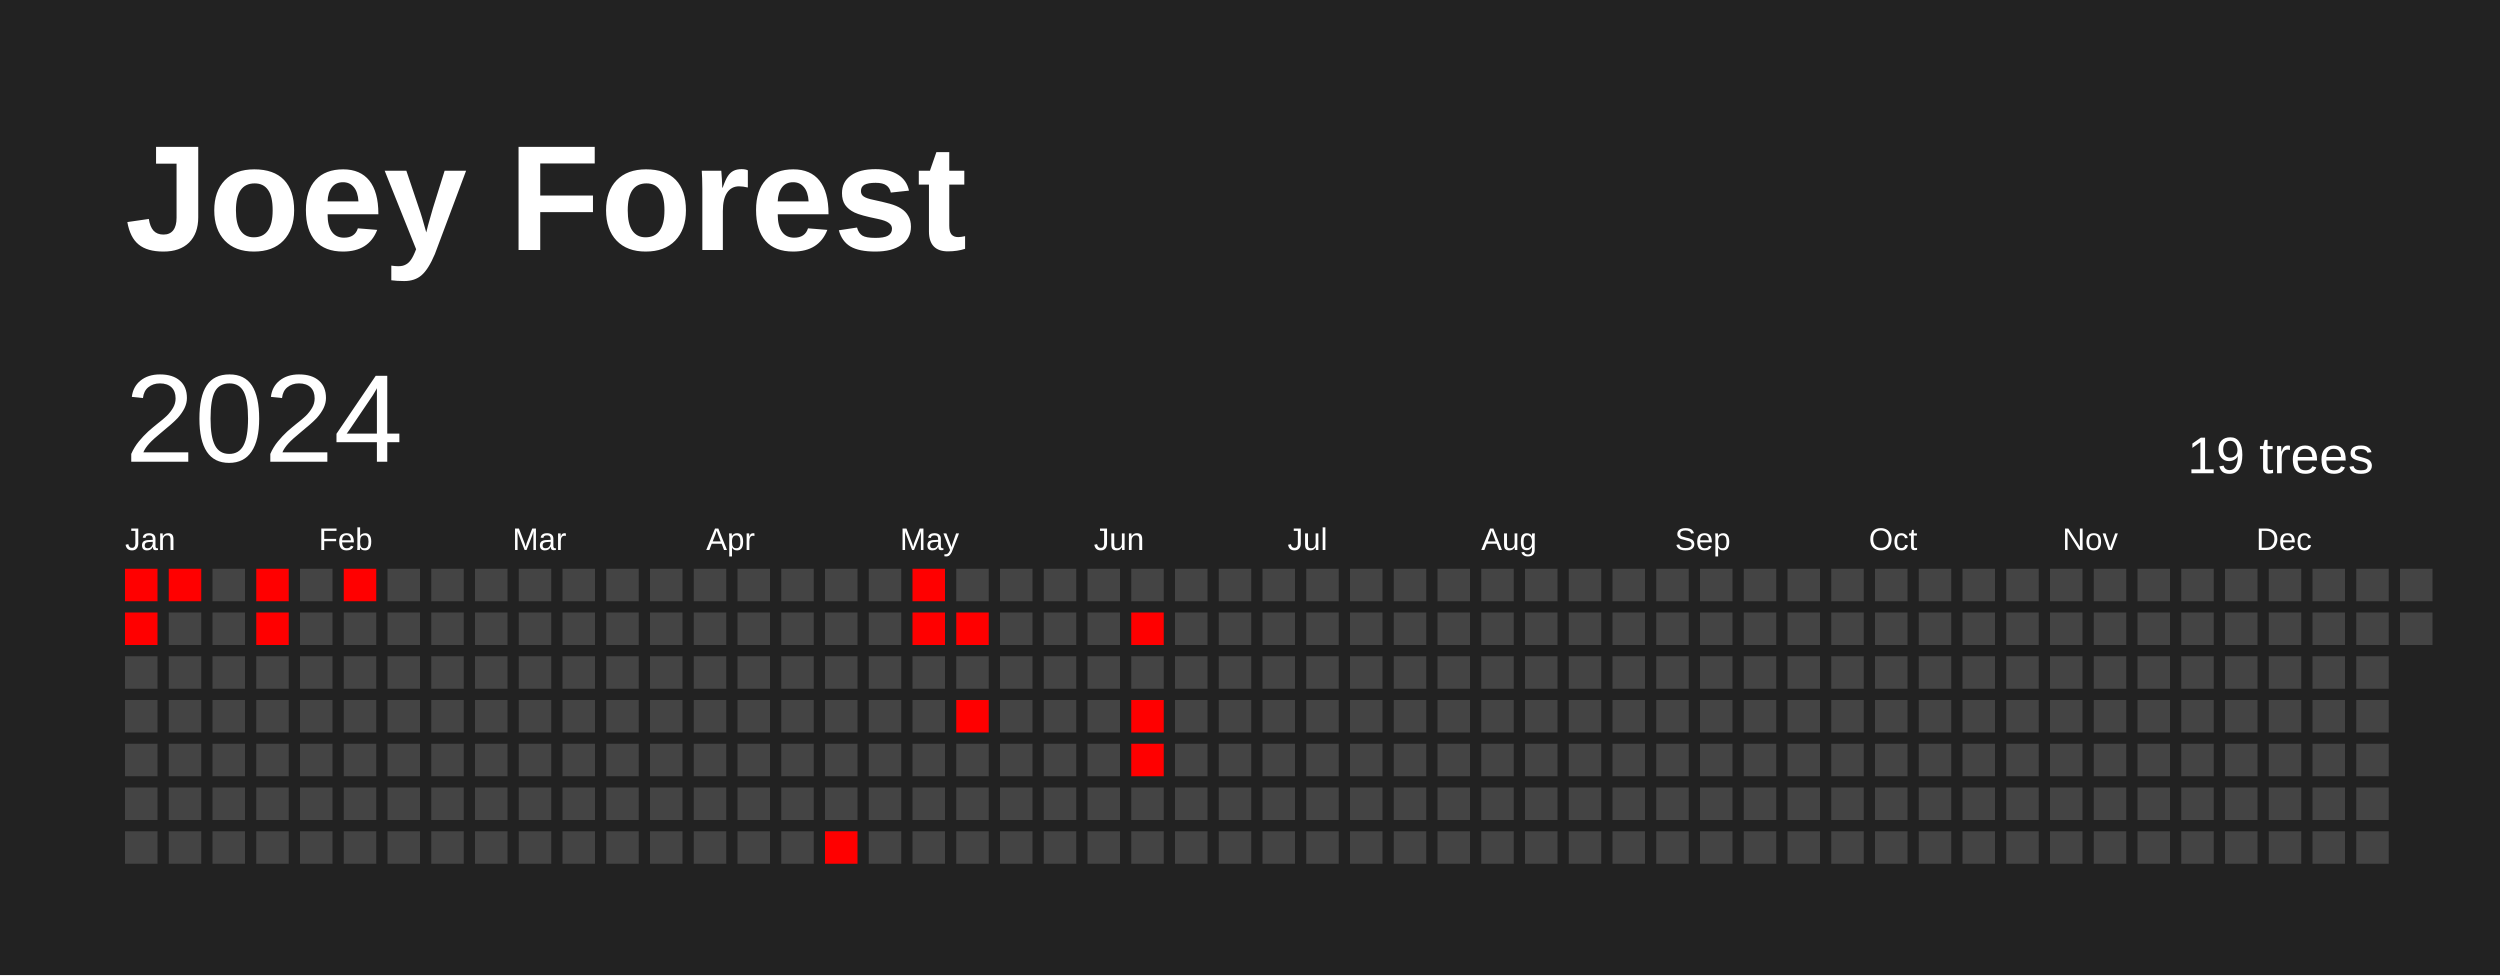
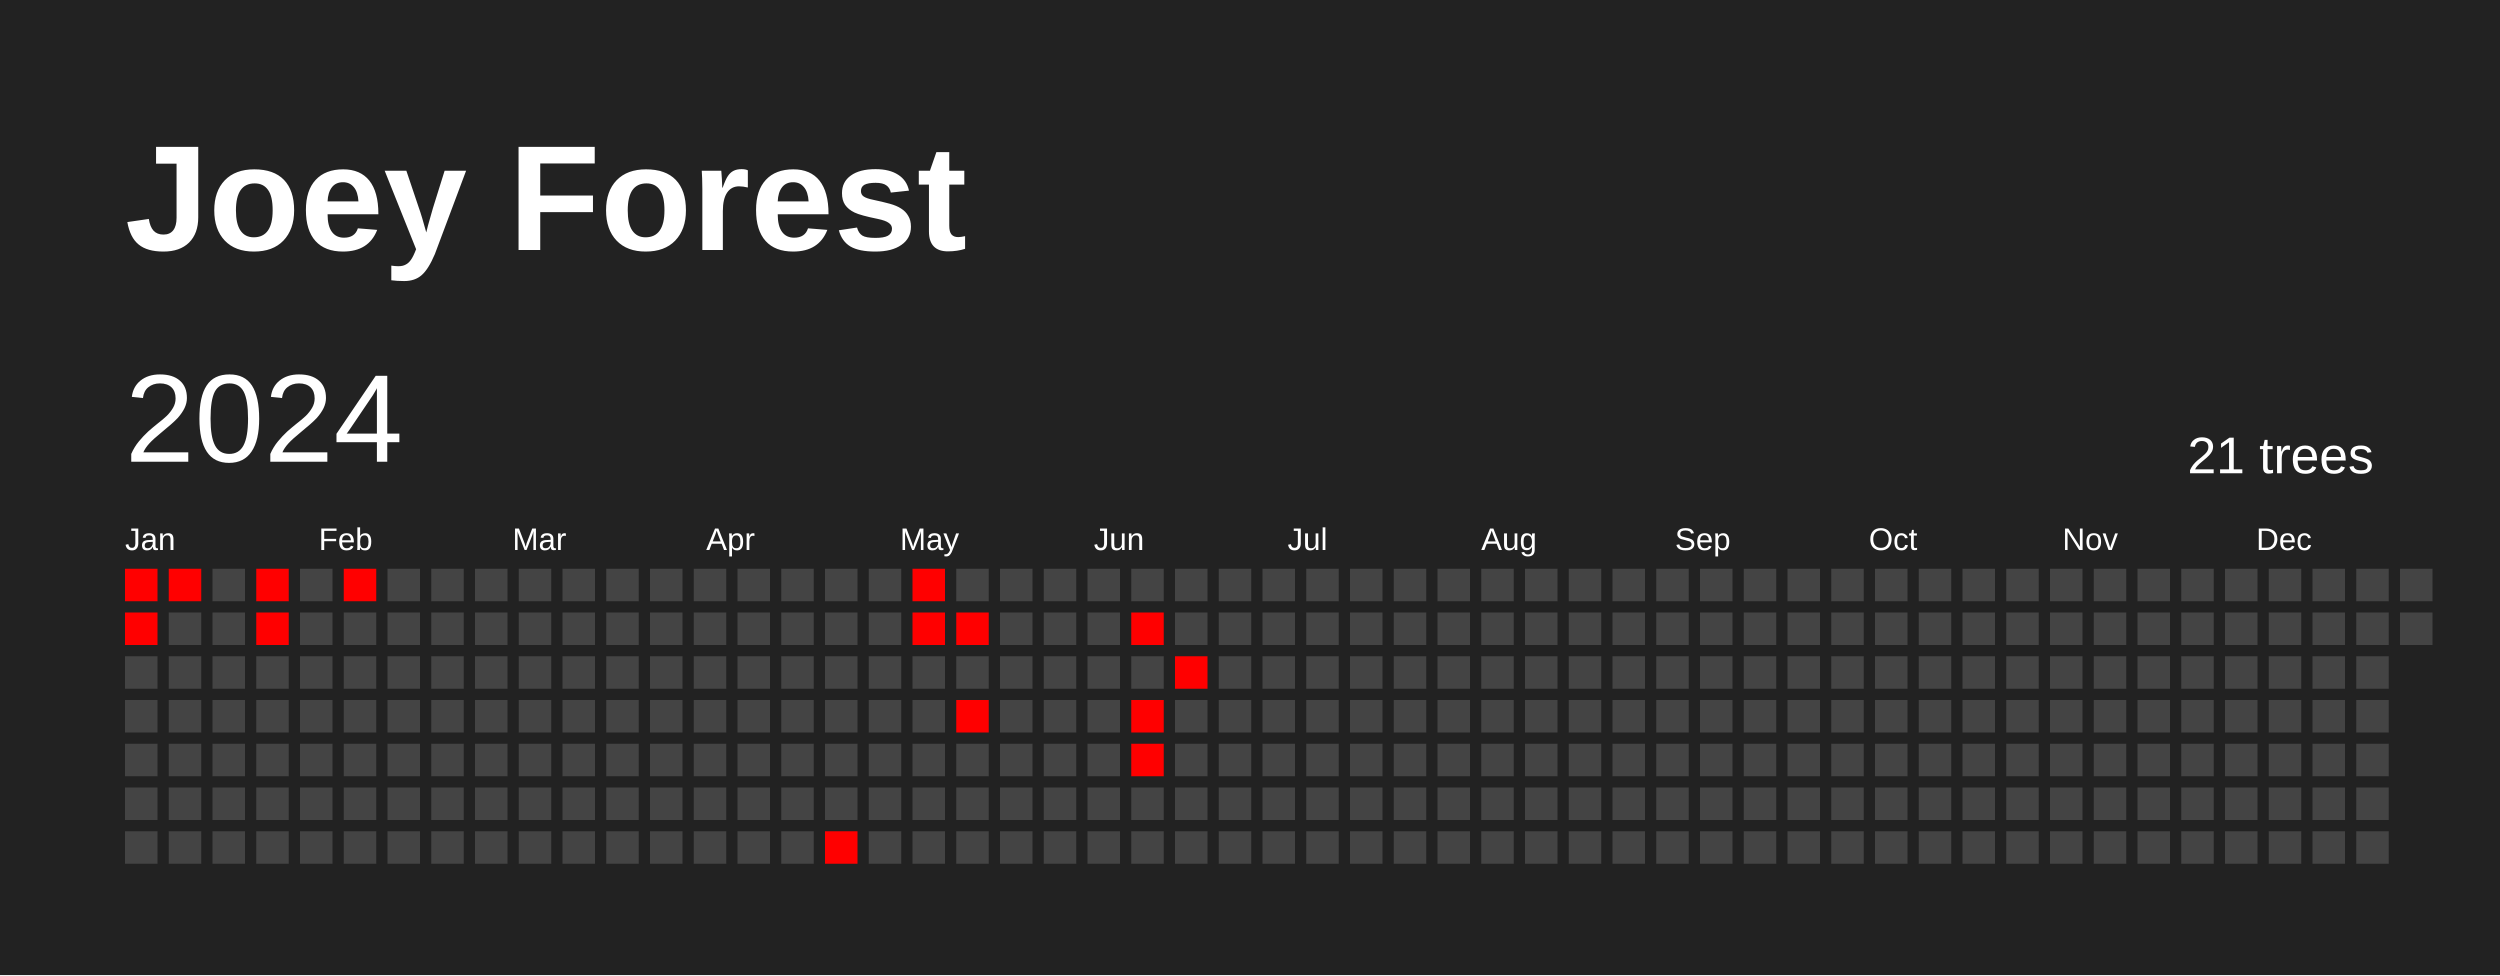
<svg xmlns="http://www.w3.org/2000/svg" baseProfile="full" height="78mm" version="1.1" viewBox="0,0,200,78" width="200mm">
  <defs />
  <rect fill="#222222" height="78" width="200" x="0" y="0" />
  <text fill="#FFFFFF" style="font-size:12px; font-family:Arial; font-weight:bold;" x="10" y="20">Joey Forest</text>
  <text dominant-baseline="hanging" fill="#FFFFFF" style="font-size:10.0px; font-family:Arial;" x="10" y="30">2024</text>
-   <text dominant-baseline="hanging" fill="#FFFFFF" style="font-size:4.125px; font-family:Arial;" x="175" y="35">19 trees</text>
+   <text dominant-baseline="hanging" fill="#FFFFFF" style="font-size:4.125px; font-family:Arial;" x="175" y="35">21 trees</text>
  <text fill="#FFFFFF" style="font-size:2.5px; font-family:Arial" x="10.0" y="44">Jan</text>
  <text fill="#FFFFFF" style="font-size:2.5px; font-family:Arial" x="25.5" y="44">Feb</text>
  <text fill="#FFFFFF" style="font-size:2.5px; font-family:Arial" x="41.0" y="44">Mar</text>
  <text fill="#FFFFFF" style="font-size:2.5px; font-family:Arial" x="56.5" y="44">Apr</text>
  <text fill="#FFFFFF" style="font-size:2.5px; font-family:Arial" x="72.0" y="44">May</text>
  <text fill="#FFFFFF" style="font-size:2.5px; font-family:Arial" x="87.5" y="44">Jun</text>
  <text fill="#FFFFFF" style="font-size:2.5px; font-family:Arial" x="103.0" y="44">Jul</text>
  <text fill="#FFFFFF" style="font-size:2.5px; font-family:Arial" x="118.5" y="44">Aug</text>
  <text fill="#FFFFFF" style="font-size:2.5px; font-family:Arial" x="134.0" y="44">Sep</text>
  <text fill="#FFFFFF" style="font-size:2.5px; font-family:Arial" x="149.5" y="44">Oct</text>
  <text fill="#FFFFFF" style="font-size:2.5px; font-family:Arial" x="165.0" y="44">Nov</text>
  <text fill="#FFFFFF" style="font-size:2.5px; font-family:Arial" x="180.5" y="44">Dec</text>
  <rect fill="red" height="2.6" width="2.6" x="10.0" y="45.5" />
  <rect fill="red" height="2.6" width="2.6" x="10.0" y="49.0" />
  <rect fill="#444444" height="2.6" width="2.6" x="10.0" y="52.5" />
  <rect fill="#444444" height="2.6" width="2.6" x="10.0" y="56.0" />
  <rect fill="#444444" height="2.6" width="2.6" x="10.0" y="59.5" />
  <rect fill="#444444" height="2.6" width="2.6" x="10.0" y="63.0" />
  <rect fill="#444444" height="2.6" width="2.6" x="10.0" y="66.5" />
  <rect fill="red" height="2.6" width="2.6" x="13.5" y="45.5" />
  <rect fill="#444444" height="2.6" width="2.6" x="13.5" y="49.0" />
  <rect fill="#444444" height="2.6" width="2.6" x="13.5" y="52.5" />
  <rect fill="#444444" height="2.6" width="2.6" x="13.5" y="56.0" />
  <rect fill="#444444" height="2.6" width="2.6" x="13.5" y="59.5" />
  <rect fill="#444444" height="2.6" width="2.6" x="13.5" y="63.0" />
  <rect fill="#444444" height="2.6" width="2.6" x="13.5" y="66.5" />
  <rect fill="#444444" height="2.6" width="2.6" x="17.0" y="45.5" />
  <rect fill="#444444" height="2.6" width="2.6" x="17.0" y="49.0" />
  <rect fill="#444444" height="2.6" width="2.6" x="17.0" y="52.5" />
  <rect fill="#444444" height="2.6" width="2.6" x="17.0" y="56.0" />
  <rect fill="#444444" height="2.6" width="2.6" x="17.0" y="59.5" />
  <rect fill="#444444" height="2.6" width="2.6" x="17.0" y="63.0" />
  <rect fill="#444444" height="2.6" width="2.6" x="17.0" y="66.5" />
  <rect fill="red" height="2.6" width="2.6" x="20.5" y="45.5" />
  <rect fill="red" height="2.6" width="2.6" x="20.5" y="49.0" />
  <rect fill="#444444" height="2.6" width="2.6" x="20.5" y="52.5" />
  <rect fill="#444444" height="2.6" width="2.6" x="20.5" y="56.0" />
  <rect fill="#444444" height="2.6" width="2.6" x="20.5" y="59.5" />
  <rect fill="#444444" height="2.6" width="2.6" x="20.5" y="63.0" />
  <rect fill="#444444" height="2.6" width="2.6" x="20.5" y="66.5" />
  <rect fill="#444444" height="2.6" width="2.6" x="24.0" y="45.5" />
  <rect fill="#444444" height="2.6" width="2.6" x="24.0" y="49.0" />
  <rect fill="#444444" height="2.6" width="2.6" x="24.0" y="52.5" />
  <rect fill="#444444" height="2.6" width="2.6" x="24.0" y="56.0" />
  <rect fill="#444444" height="2.6" width="2.6" x="24.0" y="59.5" />
  <rect fill="#444444" height="2.6" width="2.6" x="24.0" y="63.0" />
  <rect fill="#444444" height="2.6" width="2.6" x="24.0" y="66.5" />
  <rect fill="red" height="2.6" width="2.6" x="27.5" y="45.5" />
  <rect fill="#444444" height="2.6" width="2.6" x="27.5" y="49.0" />
  <rect fill="#444444" height="2.6" width="2.6" x="27.5" y="52.5" />
  <rect fill="#444444" height="2.6" width="2.6" x="27.5" y="56.0" />
  <rect fill="#444444" height="2.6" width="2.6" x="27.5" y="59.5" />
  <rect fill="#444444" height="2.6" width="2.6" x="27.5" y="63.0" />
  <rect fill="#444444" height="2.6" width="2.6" x="27.5" y="66.5" />
  <rect fill="#444444" height="2.6" width="2.6" x="31.0" y="45.5" />
  <rect fill="#444444" height="2.6" width="2.6" x="31.0" y="49.0" />
  <rect fill="#444444" height="2.6" width="2.6" x="31.0" y="52.5" />
  <rect fill="#444444" height="2.6" width="2.6" x="31.0" y="56.0" />
  <rect fill="#444444" height="2.6" width="2.6" x="31.0" y="59.5" />
  <rect fill="#444444" height="2.6" width="2.6" x="31.0" y="63.0" />
  <rect fill="#444444" height="2.6" width="2.6" x="31.0" y="66.5" />
  <rect fill="#444444" height="2.6" width="2.6" x="34.5" y="45.5" />
  <rect fill="#444444" height="2.6" width="2.6" x="34.5" y="49.0" />
  <rect fill="#444444" height="2.6" width="2.6" x="34.5" y="52.5" />
  <rect fill="#444444" height="2.6" width="2.6" x="34.5" y="56.0" />
  <rect fill="#444444" height="2.6" width="2.6" x="34.5" y="59.5" />
  <rect fill="#444444" height="2.6" width="2.6" x="34.5" y="63.0" />
  <rect fill="#444444" height="2.6" width="2.6" x="34.5" y="66.5" />
  <rect fill="#444444" height="2.6" width="2.6" x="38.0" y="45.5" />
  <rect fill="#444444" height="2.6" width="2.6" x="38.0" y="49.0" />
  <rect fill="#444444" height="2.6" width="2.6" x="38.0" y="52.5" />
  <rect fill="#444444" height="2.6" width="2.6" x="38.0" y="56.0" />
  <rect fill="#444444" height="2.6" width="2.6" x="38.0" y="59.5" />
  <rect fill="#444444" height="2.6" width="2.6" x="38.0" y="63.0" />
  <rect fill="#444444" height="2.6" width="2.6" x="38.0" y="66.5" />
  <rect fill="#444444" height="2.6" width="2.6" x="41.5" y="45.5" />
  <rect fill="#444444" height="2.6" width="2.6" x="41.5" y="49.0" />
  <rect fill="#444444" height="2.6" width="2.6" x="41.5" y="52.5" />
  <rect fill="#444444" height="2.6" width="2.6" x="41.5" y="56.0" />
  <rect fill="#444444" height="2.6" width="2.6" x="41.5" y="59.5" />
  <rect fill="#444444" height="2.6" width="2.6" x="41.5" y="63.0" />
  <rect fill="#444444" height="2.6" width="2.6" x="41.5" y="66.5" />
  <rect fill="#444444" height="2.6" width="2.6" x="45.0" y="45.5" />
  <rect fill="#444444" height="2.6" width="2.6" x="45.0" y="49.0" />
  <rect fill="#444444" height="2.6" width="2.6" x="45.0" y="52.5" />
  <rect fill="#444444" height="2.6" width="2.6" x="45.0" y="56.0" />
  <rect fill="#444444" height="2.6" width="2.6" x="45.0" y="59.5" />
  <rect fill="#444444" height="2.6" width="2.6" x="45.0" y="63.0" />
  <rect fill="#444444" height="2.6" width="2.6" x="45.0" y="66.5" />
  <rect fill="#444444" height="2.6" width="2.6" x="48.5" y="45.5" />
  <rect fill="#444444" height="2.6" width="2.6" x="48.5" y="49.0" />
  <rect fill="#444444" height="2.6" width="2.6" x="48.5" y="52.5" />
  <rect fill="#444444" height="2.6" width="2.6" x="48.5" y="56.0" />
  <rect fill="#444444" height="2.6" width="2.6" x="48.5" y="59.5" />
  <rect fill="#444444" height="2.6" width="2.6" x="48.5" y="63.0" />
  <rect fill="#444444" height="2.6" width="2.6" x="48.5" y="66.5" />
  <rect fill="#444444" height="2.6" width="2.6" x="52.0" y="45.5" />
  <rect fill="#444444" height="2.6" width="2.6" x="52.0" y="49.0" />
  <rect fill="#444444" height="2.6" width="2.6" x="52.0" y="52.5" />
  <rect fill="#444444" height="2.6" width="2.6" x="52.0" y="56.0" />
  <rect fill="#444444" height="2.6" width="2.6" x="52.0" y="59.5" />
  <rect fill="#444444" height="2.6" width="2.6" x="52.0" y="63.0" />
  <rect fill="#444444" height="2.6" width="2.6" x="52.0" y="66.5" />
  <rect fill="#444444" height="2.6" width="2.6" x="55.5" y="45.5" />
  <rect fill="#444444" height="2.6" width="2.6" x="55.5" y="49.0" />
  <rect fill="#444444" height="2.6" width="2.6" x="55.5" y="52.5" />
  <rect fill="#444444" height="2.6" width="2.6" x="55.5" y="56.0" />
  <rect fill="#444444" height="2.6" width="2.6" x="55.5" y="59.5" />
  <rect fill="#444444" height="2.6" width="2.6" x="55.5" y="63.0" />
  <rect fill="#444444" height="2.6" width="2.6" x="55.5" y="66.5" />
  <rect fill="#444444" height="2.6" width="2.6" x="59.0" y="45.5" />
  <rect fill="#444444" height="2.6" width="2.6" x="59.0" y="49.0" />
  <rect fill="#444444" height="2.6" width="2.6" x="59.0" y="52.5" />
  <rect fill="#444444" height="2.6" width="2.6" x="59.0" y="56.0" />
  <rect fill="#444444" height="2.6" width="2.6" x="59.0" y="59.5" />
  <rect fill="#444444" height="2.6" width="2.6" x="59.0" y="63.0" />
  <rect fill="#444444" height="2.6" width="2.6" x="59.0" y="66.5" />
  <rect fill="#444444" height="2.6" width="2.6" x="62.5" y="45.5" />
  <rect fill="#444444" height="2.6" width="2.6" x="62.5" y="49.0" />
  <rect fill="#444444" height="2.6" width="2.6" x="62.5" y="52.5" />
  <rect fill="#444444" height="2.6" width="2.6" x="62.5" y="56.0" />
  <rect fill="#444444" height="2.6" width="2.6" x="62.5" y="59.5" />
  <rect fill="#444444" height="2.6" width="2.6" x="62.5" y="63.0" />
  <rect fill="#444444" height="2.6" width="2.6" x="62.5" y="66.5" />
  <rect fill="#444444" height="2.6" width="2.6" x="66.0" y="45.5" />
  <rect fill="#444444" height="2.6" width="2.6" x="66.0" y="49.0" />
  <rect fill="#444444" height="2.6" width="2.6" x="66.0" y="52.5" />
  <rect fill="#444444" height="2.6" width="2.6" x="66.0" y="56.0" />
  <rect fill="#444444" height="2.6" width="2.6" x="66.0" y="59.5" />
  <rect fill="#444444" height="2.6" width="2.6" x="66.0" y="63.0" />
  <rect fill="red" height="2.6" width="2.6" x="66.0" y="66.5" />
  <rect fill="#444444" height="2.6" width="2.6" x="69.5" y="45.5" />
  <rect fill="#444444" height="2.6" width="2.6" x="69.5" y="49.0" />
  <rect fill="#444444" height="2.6" width="2.6" x="69.5" y="52.5" />
  <rect fill="#444444" height="2.6" width="2.6" x="69.5" y="56.0" />
  <rect fill="#444444" height="2.6" width="2.6" x="69.5" y="59.5" />
  <rect fill="#444444" height="2.6" width="2.6" x="69.5" y="63.0" />
  <rect fill="#444444" height="2.6" width="2.6" x="69.5" y="66.5" />
  <rect fill="red" height="2.6" width="2.6" x="73.0" y="45.5" />
  <rect fill="red" height="2.6" width="2.6" x="73.0" y="49.0" />
  <rect fill="#444444" height="2.6" width="2.6" x="73.0" y="52.5" />
  <rect fill="#444444" height="2.6" width="2.6" x="73.0" y="56.0" />
  <rect fill="#444444" height="2.6" width="2.6" x="73.0" y="59.5" />
  <rect fill="#444444" height="2.6" width="2.6" x="73.0" y="63.0" />
  <rect fill="#444444" height="2.6" width="2.6" x="73.0" y="66.5" />
  <rect fill="#444444" height="2.6" width="2.6" x="76.5" y="45.5" />
  <rect fill="red" height="2.6" width="2.6" x="76.5" y="49.0" />
  <rect fill="#444444" height="2.6" width="2.6" x="76.5" y="52.5" />
  <rect fill="red" height="2.6" width="2.6" x="76.5" y="56.0" />
  <rect fill="#444444" height="2.6" width="2.6" x="76.5" y="59.5" />
  <rect fill="#444444" height="2.6" width="2.6" x="76.5" y="63.0" />
  <rect fill="#444444" height="2.6" width="2.6" x="76.5" y="66.5" />
  <rect fill="#444444" height="2.6" width="2.6" x="80.0" y="45.5" />
  <rect fill="#444444" height="2.6" width="2.6" x="80.0" y="49.0" />
  <rect fill="#444444" height="2.6" width="2.6" x="80.0" y="52.5" />
  <rect fill="#444444" height="2.6" width="2.6" x="80.0" y="56.0" />
  <rect fill="#444444" height="2.6" width="2.6" x="80.0" y="59.5" />
  <rect fill="#444444" height="2.6" width="2.6" x="80.0" y="63.0" />
  <rect fill="#444444" height="2.6" width="2.6" x="80.0" y="66.5" />
  <rect fill="#444444" height="2.6" width="2.6" x="83.5" y="45.5" />
  <rect fill="#444444" height="2.6" width="2.6" x="83.5" y="49.0" />
  <rect fill="#444444" height="2.6" width="2.6" x="83.5" y="52.5" />
  <rect fill="#444444" height="2.6" width="2.6" x="83.5" y="56.0" />
  <rect fill="#444444" height="2.6" width="2.6" x="83.5" y="59.5" />
  <rect fill="#444444" height="2.6" width="2.6" x="83.5" y="63.0" />
  <rect fill="#444444" height="2.6" width="2.6" x="83.5" y="66.5" />
  <rect fill="#444444" height="2.6" width="2.6" x="87.0" y="45.5" />
  <rect fill="#444444" height="2.6" width="2.6" x="87.0" y="49.0" />
  <rect fill="#444444" height="2.6" width="2.6" x="87.0" y="52.5" />
  <rect fill="#444444" height="2.6" width="2.6" x="87.0" y="56.0" />
  <rect fill="#444444" height="2.6" width="2.6" x="87.0" y="59.5" />
  <rect fill="#444444" height="2.6" width="2.6" x="87.0" y="63.0" />
  <rect fill="#444444" height="2.6" width="2.6" x="87.0" y="66.5" />
  <rect fill="#444444" height="2.6" width="2.6" x="90.5" y="45.5" />
  <rect fill="red" height="2.6" width="2.6" x="90.5" y="49.0" />
  <rect fill="#444444" height="2.6" width="2.6" x="90.5" y="52.5" />
  <rect fill="red" height="2.6" width="2.6" x="90.5" y="56.0" />
  <rect fill="red" height="2.6" width="2.6" x="90.5" y="59.5" />
  <rect fill="#444444" height="2.6" width="2.6" x="90.5" y="63.0" />
  <rect fill="#444444" height="2.6" width="2.6" x="90.5" y="66.5" />
  <rect fill="#444444" height="2.6" width="2.6" x="94.0" y="45.5" />
  <rect fill="#444444" height="2.6" width="2.6" x="94.0" y="49.0" />
-   <rect fill="#444444" height="2.6" width="2.6" x="94.0" y="52.5" />
+   <rect fill="red" height="2.6" width="2.6" x="94.0" y="52.5" />
  <rect fill="#444444" height="2.6" width="2.6" x="94.0" y="56.0" />
  <rect fill="#444444" height="2.6" width="2.6" x="94.0" y="59.5" />
  <rect fill="#444444" height="2.6" width="2.6" x="94.0" y="63.0" />
  <rect fill="#444444" height="2.6" width="2.6" x="94.0" y="66.5" />
  <rect fill="#444444" height="2.6" width="2.6" x="97.5" y="45.5" />
  <rect fill="#444444" height="2.6" width="2.6" x="97.5" y="49.0" />
  <rect fill="#444444" height="2.6" width="2.6" x="97.5" y="52.5" />
  <rect fill="#444444" height="2.6" width="2.6" x="97.5" y="56.0" />
  <rect fill="#444444" height="2.6" width="2.6" x="97.5" y="59.5" />
  <rect fill="#444444" height="2.6" width="2.6" x="97.5" y="63.0" />
  <rect fill="#444444" height="2.6" width="2.6" x="97.5" y="66.5" />
  <rect fill="#444444" height="2.6" width="2.6" x="101.0" y="45.5" />
  <rect fill="#444444" height="2.6" width="2.6" x="101.0" y="49.0" />
  <rect fill="#444444" height="2.6" width="2.6" x="101.0" y="52.5" />
  <rect fill="#444444" height="2.6" width="2.6" x="101.0" y="56.0" />
  <rect fill="#444444" height="2.6" width="2.6" x="101.0" y="59.5" />
  <rect fill="#444444" height="2.6" width="2.6" x="101.0" y="63.0" />
  <rect fill="#444444" height="2.6" width="2.6" x="101.0" y="66.5" />
  <rect fill="#444444" height="2.6" width="2.6" x="104.5" y="45.5" />
  <rect fill="#444444" height="2.6" width="2.6" x="104.5" y="49.0" />
  <rect fill="#444444" height="2.6" width="2.6" x="104.5" y="52.5" />
  <rect fill="#444444" height="2.6" width="2.6" x="104.5" y="56.0" />
  <rect fill="#444444" height="2.6" width="2.6" x="104.5" y="59.5" />
  <rect fill="#444444" height="2.6" width="2.6" x="104.5" y="63.0" />
  <rect fill="#444444" height="2.6" width="2.6" x="104.5" y="66.5" />
  <rect fill="#444444" height="2.6" width="2.6" x="108.0" y="45.5" />
  <rect fill="#444444" height="2.6" width="2.6" x="108.0" y="49.0" />
  <rect fill="#444444" height="2.6" width="2.6" x="108.0" y="52.5" />
  <rect fill="#444444" height="2.6" width="2.6" x="108.0" y="56.0" />
  <rect fill="#444444" height="2.6" width="2.6" x="108.0" y="59.5" />
  <rect fill="#444444" height="2.6" width="2.6" x="108.0" y="63.0" />
  <rect fill="#444444" height="2.6" width="2.6" x="108.0" y="66.5" />
  <rect fill="#444444" height="2.6" width="2.6" x="111.5" y="45.5" />
  <rect fill="#444444" height="2.6" width="2.6" x="111.5" y="49.0" />
  <rect fill="#444444" height="2.6" width="2.6" x="111.5" y="52.5" />
  <rect fill="#444444" height="2.6" width="2.6" x="111.5" y="56.0" />
  <rect fill="#444444" height="2.6" width="2.6" x="111.5" y="59.5" />
  <rect fill="#444444" height="2.6" width="2.6" x="111.5" y="63.0" />
  <rect fill="#444444" height="2.6" width="2.6" x="111.5" y="66.5" />
  <rect fill="#444444" height="2.6" width="2.6" x="115.0" y="45.5" />
  <rect fill="#444444" height="2.6" width="2.6" x="115.0" y="49.0" />
  <rect fill="#444444" height="2.6" width="2.6" x="115.0" y="52.5" />
  <rect fill="#444444" height="2.6" width="2.6" x="115.0" y="56.0" />
  <rect fill="#444444" height="2.6" width="2.6" x="115.0" y="59.5" />
  <rect fill="#444444" height="2.6" width="2.6" x="115.0" y="63.0" />
  <rect fill="#444444" height="2.6" width="2.6" x="115.0" y="66.5" />
  <rect fill="#444444" height="2.6" width="2.6" x="118.5" y="45.5" />
  <rect fill="#444444" height="2.6" width="2.6" x="118.5" y="49.0" />
  <rect fill="#444444" height="2.6" width="2.6" x="118.5" y="52.5" />
  <rect fill="#444444" height="2.6" width="2.6" x="118.5" y="56.0" />
  <rect fill="#444444" height="2.6" width="2.6" x="118.5" y="59.5" />
  <rect fill="#444444" height="2.6" width="2.6" x="118.5" y="63.0" />
  <rect fill="#444444" height="2.6" width="2.6" x="118.5" y="66.5" />
  <rect fill="#444444" height="2.6" width="2.6" x="122.0" y="45.5" />
  <rect fill="#444444" height="2.6" width="2.6" x="122.0" y="49.0" />
  <rect fill="#444444" height="2.6" width="2.6" x="122.0" y="52.5" />
  <rect fill="#444444" height="2.6" width="2.6" x="122.0" y="56.0" />
  <rect fill="#444444" height="2.6" width="2.6" x="122.0" y="59.5" />
  <rect fill="#444444" height="2.6" width="2.6" x="122.0" y="63.0" />
  <rect fill="#444444" height="2.6" width="2.6" x="122.0" y="66.5" />
  <rect fill="#444444" height="2.6" width="2.6" x="125.5" y="45.5" />
  <rect fill="#444444" height="2.6" width="2.6" x="125.5" y="49.0" />
  <rect fill="#444444" height="2.6" width="2.6" x="125.5" y="52.5" />
  <rect fill="#444444" height="2.6" width="2.6" x="125.5" y="56.0" />
  <rect fill="#444444" height="2.6" width="2.6" x="125.5" y="59.5" />
  <rect fill="#444444" height="2.6" width="2.6" x="125.5" y="63.0" />
  <rect fill="#444444" height="2.6" width="2.6" x="125.5" y="66.5" />
  <rect fill="#444444" height="2.6" width="2.6" x="129.0" y="45.5" />
  <rect fill="#444444" height="2.6" width="2.6" x="129.0" y="49.0" />
  <rect fill="#444444" height="2.6" width="2.6" x="129.0" y="52.5" />
  <rect fill="#444444" height="2.6" width="2.6" x="129.0" y="56.0" />
  <rect fill="#444444" height="2.6" width="2.6" x="129.0" y="59.5" />
  <rect fill="#444444" height="2.6" width="2.6" x="129.0" y="63.0" />
  <rect fill="#444444" height="2.6" width="2.6" x="129.0" y="66.5" />
  <rect fill="#444444" height="2.6" width="2.6" x="132.5" y="45.5" />
  <rect fill="#444444" height="2.6" width="2.6" x="132.5" y="49.0" />
  <rect fill="#444444" height="2.6" width="2.6" x="132.5" y="52.5" />
  <rect fill="#444444" height="2.6" width="2.6" x="132.5" y="56.0" />
  <rect fill="#444444" height="2.6" width="2.6" x="132.5" y="59.5" />
  <rect fill="#444444" height="2.6" width="2.6" x="132.5" y="63.0" />
  <rect fill="#444444" height="2.6" width="2.6" x="132.5" y="66.5" />
  <rect fill="#444444" height="2.6" width="2.6" x="136.0" y="45.5" />
  <rect fill="#444444" height="2.6" width="2.6" x="136.0" y="49.0" />
  <rect fill="#444444" height="2.6" width="2.6" x="136.0" y="52.5" />
  <rect fill="#444444" height="2.6" width="2.6" x="136.0" y="56.0" />
  <rect fill="#444444" height="2.6" width="2.6" x="136.0" y="59.5" />
  <rect fill="#444444" height="2.6" width="2.6" x="136.0" y="63.0" />
  <rect fill="#444444" height="2.6" width="2.6" x="136.0" y="66.5" />
  <rect fill="#444444" height="2.6" width="2.6" x="139.5" y="45.5" />
  <rect fill="#444444" height="2.6" width="2.6" x="139.5" y="49.0" />
  <rect fill="#444444" height="2.6" width="2.6" x="139.5" y="52.5" />
  <rect fill="#444444" height="2.6" width="2.6" x="139.5" y="56.0" />
  <rect fill="#444444" height="2.6" width="2.6" x="139.5" y="59.5" />
  <rect fill="#444444" height="2.6" width="2.6" x="139.5" y="63.0" />
  <rect fill="#444444" height="2.6" width="2.6" x="139.5" y="66.5" />
  <rect fill="#444444" height="2.6" width="2.6" x="143.0" y="45.5" />
  <rect fill="#444444" height="2.6" width="2.6" x="143.0" y="49.0" />
  <rect fill="#444444" height="2.6" width="2.6" x="143.0" y="52.5" />
  <rect fill="#444444" height="2.6" width="2.6" x="143.0" y="56.0" />
  <rect fill="#444444" height="2.6" width="2.6" x="143.0" y="59.5" />
  <rect fill="#444444" height="2.6" width="2.6" x="143.0" y="63.0" />
  <rect fill="#444444" height="2.6" width="2.6" x="143.0" y="66.5" />
  <rect fill="#444444" height="2.6" width="2.6" x="146.5" y="45.5" />
  <rect fill="#444444" height="2.6" width="2.6" x="146.5" y="49.0" />
  <rect fill="#444444" height="2.6" width="2.6" x="146.5" y="52.5" />
  <rect fill="#444444" height="2.6" width="2.6" x="146.5" y="56.0" />
  <rect fill="#444444" height="2.6" width="2.6" x="146.5" y="59.5" />
  <rect fill="#444444" height="2.6" width="2.6" x="146.5" y="63.0" />
  <rect fill="#444444" height="2.6" width="2.6" x="146.5" y="66.5" />
  <rect fill="#444444" height="2.6" width="2.6" x="150.0" y="45.5" />
  <rect fill="#444444" height="2.6" width="2.6" x="150.0" y="49.0" />
  <rect fill="#444444" height="2.6" width="2.6" x="150.0" y="52.5" />
  <rect fill="#444444" height="2.6" width="2.6" x="150.0" y="56.0" />
  <rect fill="#444444" height="2.6" width="2.6" x="150.0" y="59.5" />
  <rect fill="#444444" height="2.6" width="2.6" x="150.0" y="63.0" />
  <rect fill="#444444" height="2.6" width="2.6" x="150.0" y="66.5" />
  <rect fill="#444444" height="2.6" width="2.6" x="153.5" y="45.5" />
  <rect fill="#444444" height="2.6" width="2.6" x="153.5" y="49.0" />
  <rect fill="#444444" height="2.6" width="2.6" x="153.5" y="52.5" />
  <rect fill="#444444" height="2.6" width="2.6" x="153.5" y="56.0" />
  <rect fill="#444444" height="2.6" width="2.6" x="153.5" y="59.5" />
  <rect fill="#444444" height="2.6" width="2.6" x="153.5" y="63.0" />
  <rect fill="#444444" height="2.6" width="2.6" x="153.5" y="66.5" />
  <rect fill="#444444" height="2.6" width="2.6" x="157.0" y="45.5" />
  <rect fill="#444444" height="2.6" width="2.6" x="157.0" y="49.0" />
  <rect fill="#444444" height="2.6" width="2.6" x="157.0" y="52.5" />
  <rect fill="#444444" height="2.6" width="2.6" x="157.0" y="56.0" />
  <rect fill="#444444" height="2.6" width="2.6" x="157.0" y="59.5" />
  <rect fill="#444444" height="2.6" width="2.6" x="157.0" y="63.0" />
  <rect fill="#444444" height="2.6" width="2.6" x="157.0" y="66.5" />
  <rect fill="#444444" height="2.6" width="2.6" x="160.5" y="45.5" />
  <rect fill="#444444" height="2.6" width="2.6" x="160.5" y="49.0" />
  <rect fill="#444444" height="2.6" width="2.6" x="160.5" y="52.5" />
  <rect fill="#444444" height="2.6" width="2.6" x="160.5" y="56.0" />
  <rect fill="#444444" height="2.6" width="2.6" x="160.5" y="59.5" />
  <rect fill="#444444" height="2.6" width="2.6" x="160.5" y="63.0" />
  <rect fill="#444444" height="2.6" width="2.6" x="160.5" y="66.5" />
  <rect fill="#444444" height="2.6" width="2.6" x="164.0" y="45.5" />
  <rect fill="#444444" height="2.6" width="2.6" x="164.0" y="49.0" />
  <rect fill="#444444" height="2.6" width="2.6" x="164.0" y="52.5" />
  <rect fill="#444444" height="2.6" width="2.6" x="164.0" y="56.0" />
  <rect fill="#444444" height="2.6" width="2.6" x="164.0" y="59.5" />
  <rect fill="#444444" height="2.6" width="2.6" x="164.0" y="63.0" />
  <rect fill="#444444" height="2.6" width="2.6" x="164.0" y="66.5" />
  <rect fill="#444444" height="2.6" width="2.6" x="167.5" y="45.5" />
  <rect fill="#444444" height="2.6" width="2.6" x="167.5" y="49.0" />
  <rect fill="#444444" height="2.6" width="2.6" x="167.5" y="52.5" />
  <rect fill="#444444" height="2.6" width="2.6" x="167.5" y="56.0" />
  <rect fill="#444444" height="2.6" width="2.6" x="167.5" y="59.5" />
  <rect fill="#444444" height="2.6" width="2.6" x="167.5" y="63.0" />
  <rect fill="#444444" height="2.6" width="2.6" x="167.5" y="66.5" />
  <rect fill="#444444" height="2.6" width="2.6" x="171.0" y="45.5" />
  <rect fill="#444444" height="2.6" width="2.6" x="171.0" y="49.0" />
  <rect fill="#444444" height="2.6" width="2.6" x="171.0" y="52.5" />
  <rect fill="#444444" height="2.6" width="2.6" x="171.0" y="56.0" />
  <rect fill="#444444" height="2.6" width="2.6" x="171.0" y="59.5" />
  <rect fill="#444444" height="2.6" width="2.6" x="171.0" y="63.0" />
  <rect fill="#444444" height="2.6" width="2.6" x="171.0" y="66.5" />
  <rect fill="#444444" height="2.6" width="2.6" x="174.5" y="45.5" />
  <rect fill="#444444" height="2.6" width="2.6" x="174.5" y="49.0" />
  <rect fill="#444444" height="2.6" width="2.6" x="174.5" y="52.5" />
  <rect fill="#444444" height="2.6" width="2.6" x="174.5" y="56.0" />
  <rect fill="#444444" height="2.6" width="2.6" x="174.5" y="59.5" />
  <rect fill="#444444" height="2.6" width="2.6" x="174.5" y="63.0" />
  <rect fill="#444444" height="2.6" width="2.6" x="174.5" y="66.5" />
  <rect fill="#444444" height="2.6" width="2.6" x="178.0" y="45.5" />
  <rect fill="#444444" height="2.6" width="2.6" x="178.0" y="49.0" />
  <rect fill="#444444" height="2.6" width="2.6" x="178.0" y="52.5" />
  <rect fill="#444444" height="2.6" width="2.6" x="178.0" y="56.0" />
  <rect fill="#444444" height="2.6" width="2.6" x="178.0" y="59.5" />
  <rect fill="#444444" height="2.6" width="2.6" x="178.0" y="63.0" />
  <rect fill="#444444" height="2.6" width="2.6" x="178.0" y="66.5" />
  <rect fill="#444444" height="2.6" width="2.6" x="181.5" y="45.5" />
  <rect fill="#444444" height="2.6" width="2.6" x="181.5" y="49.0" />
  <rect fill="#444444" height="2.6" width="2.6" x="181.5" y="52.5" />
  <rect fill="#444444" height="2.6" width="2.6" x="181.5" y="56.0" />
  <rect fill="#444444" height="2.6" width="2.6" x="181.5" y="59.5" />
  <rect fill="#444444" height="2.6" width="2.6" x="181.5" y="63.0" />
  <rect fill="#444444" height="2.6" width="2.6" x="181.5" y="66.5" />
  <rect fill="#444444" height="2.6" width="2.6" x="185.0" y="45.5" />
  <rect fill="#444444" height="2.6" width="2.6" x="185.0" y="49.0" />
  <rect fill="#444444" height="2.6" width="2.6" x="185.0" y="52.5" />
  <rect fill="#444444" height="2.6" width="2.6" x="185.0" y="56.0" />
  <rect fill="#444444" height="2.6" width="2.6" x="185.0" y="59.5" />
  <rect fill="#444444" height="2.6" width="2.6" x="185.0" y="63.0" />
  <rect fill="#444444" height="2.6" width="2.6" x="185.0" y="66.5" />
  <rect fill="#444444" height="2.6" width="2.6" x="188.5" y="45.5" />
  <rect fill="#444444" height="2.6" width="2.6" x="188.5" y="49.0" />
  <rect fill="#444444" height="2.6" width="2.6" x="188.5" y="52.5" />
  <rect fill="#444444" height="2.6" width="2.6" x="188.5" y="56.0" />
  <rect fill="#444444" height="2.6" width="2.6" x="188.5" y="59.5" />
  <rect fill="#444444" height="2.6" width="2.6" x="188.5" y="63.0" />
  <rect fill="#444444" height="2.6" width="2.6" x="188.5" y="66.5" />
  <rect fill="#444444" height="2.6" width="2.6" x="192.0" y="45.5" />
  <rect fill="#444444" height="2.6" width="2.6" x="192.0" y="49.0" />
</svg>
